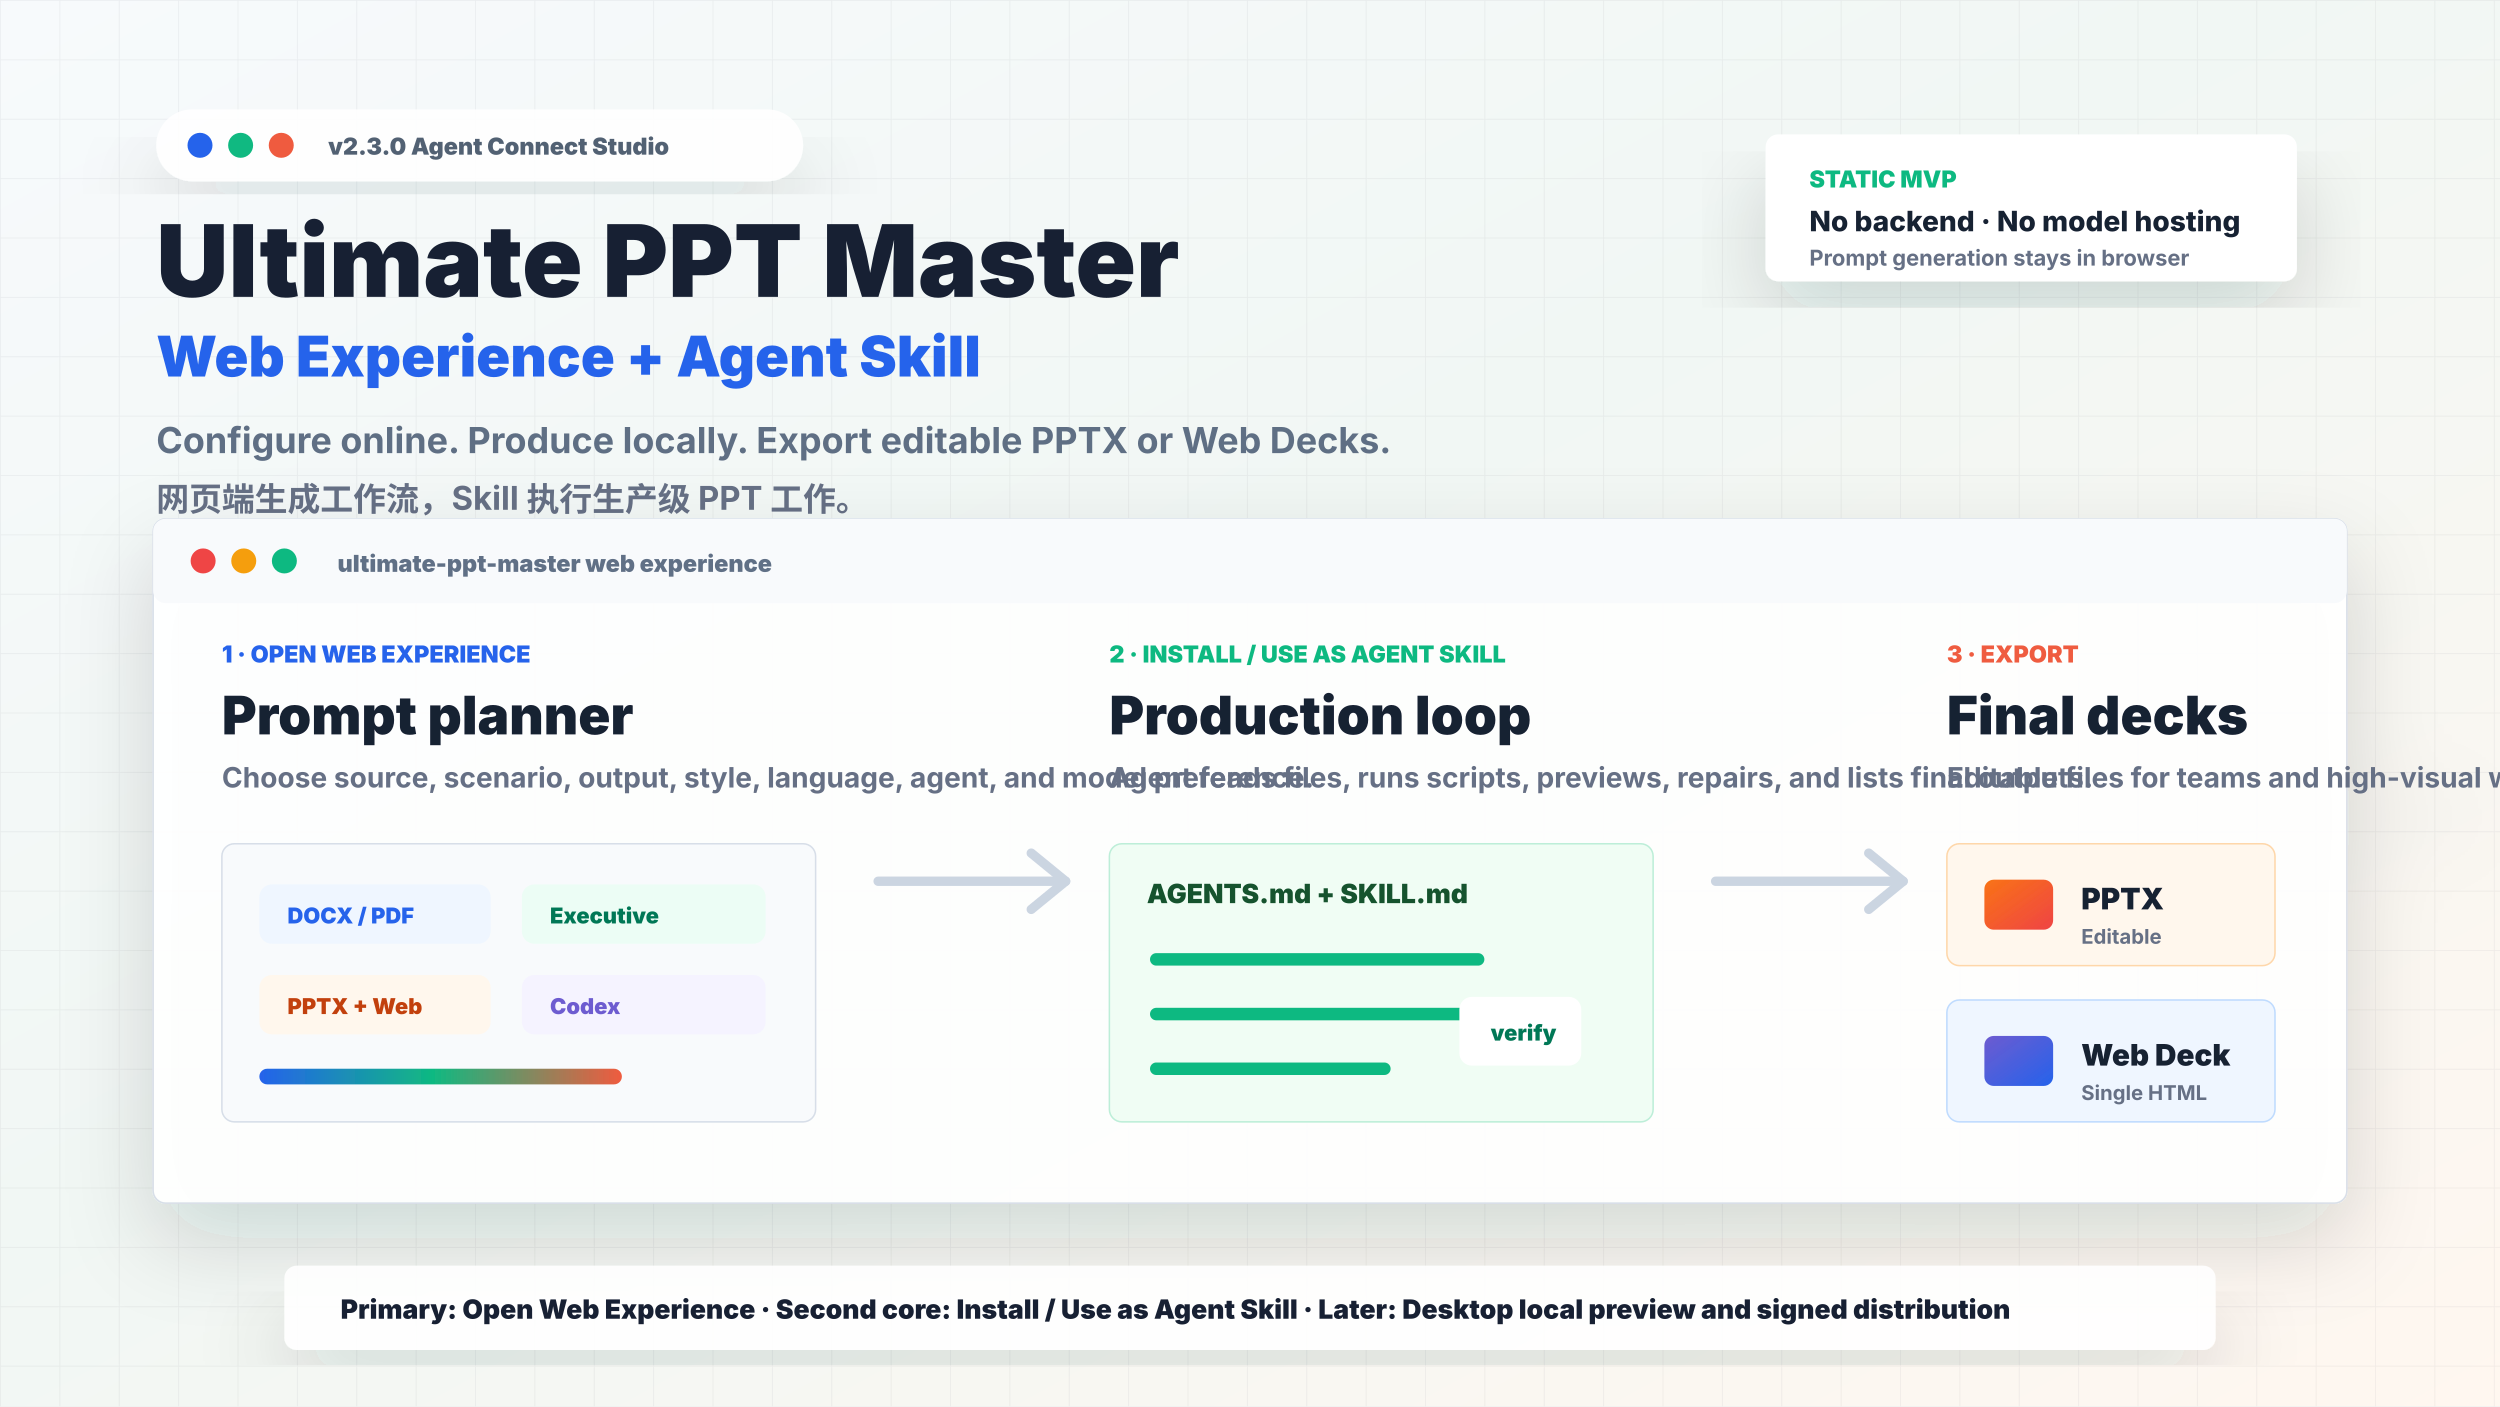
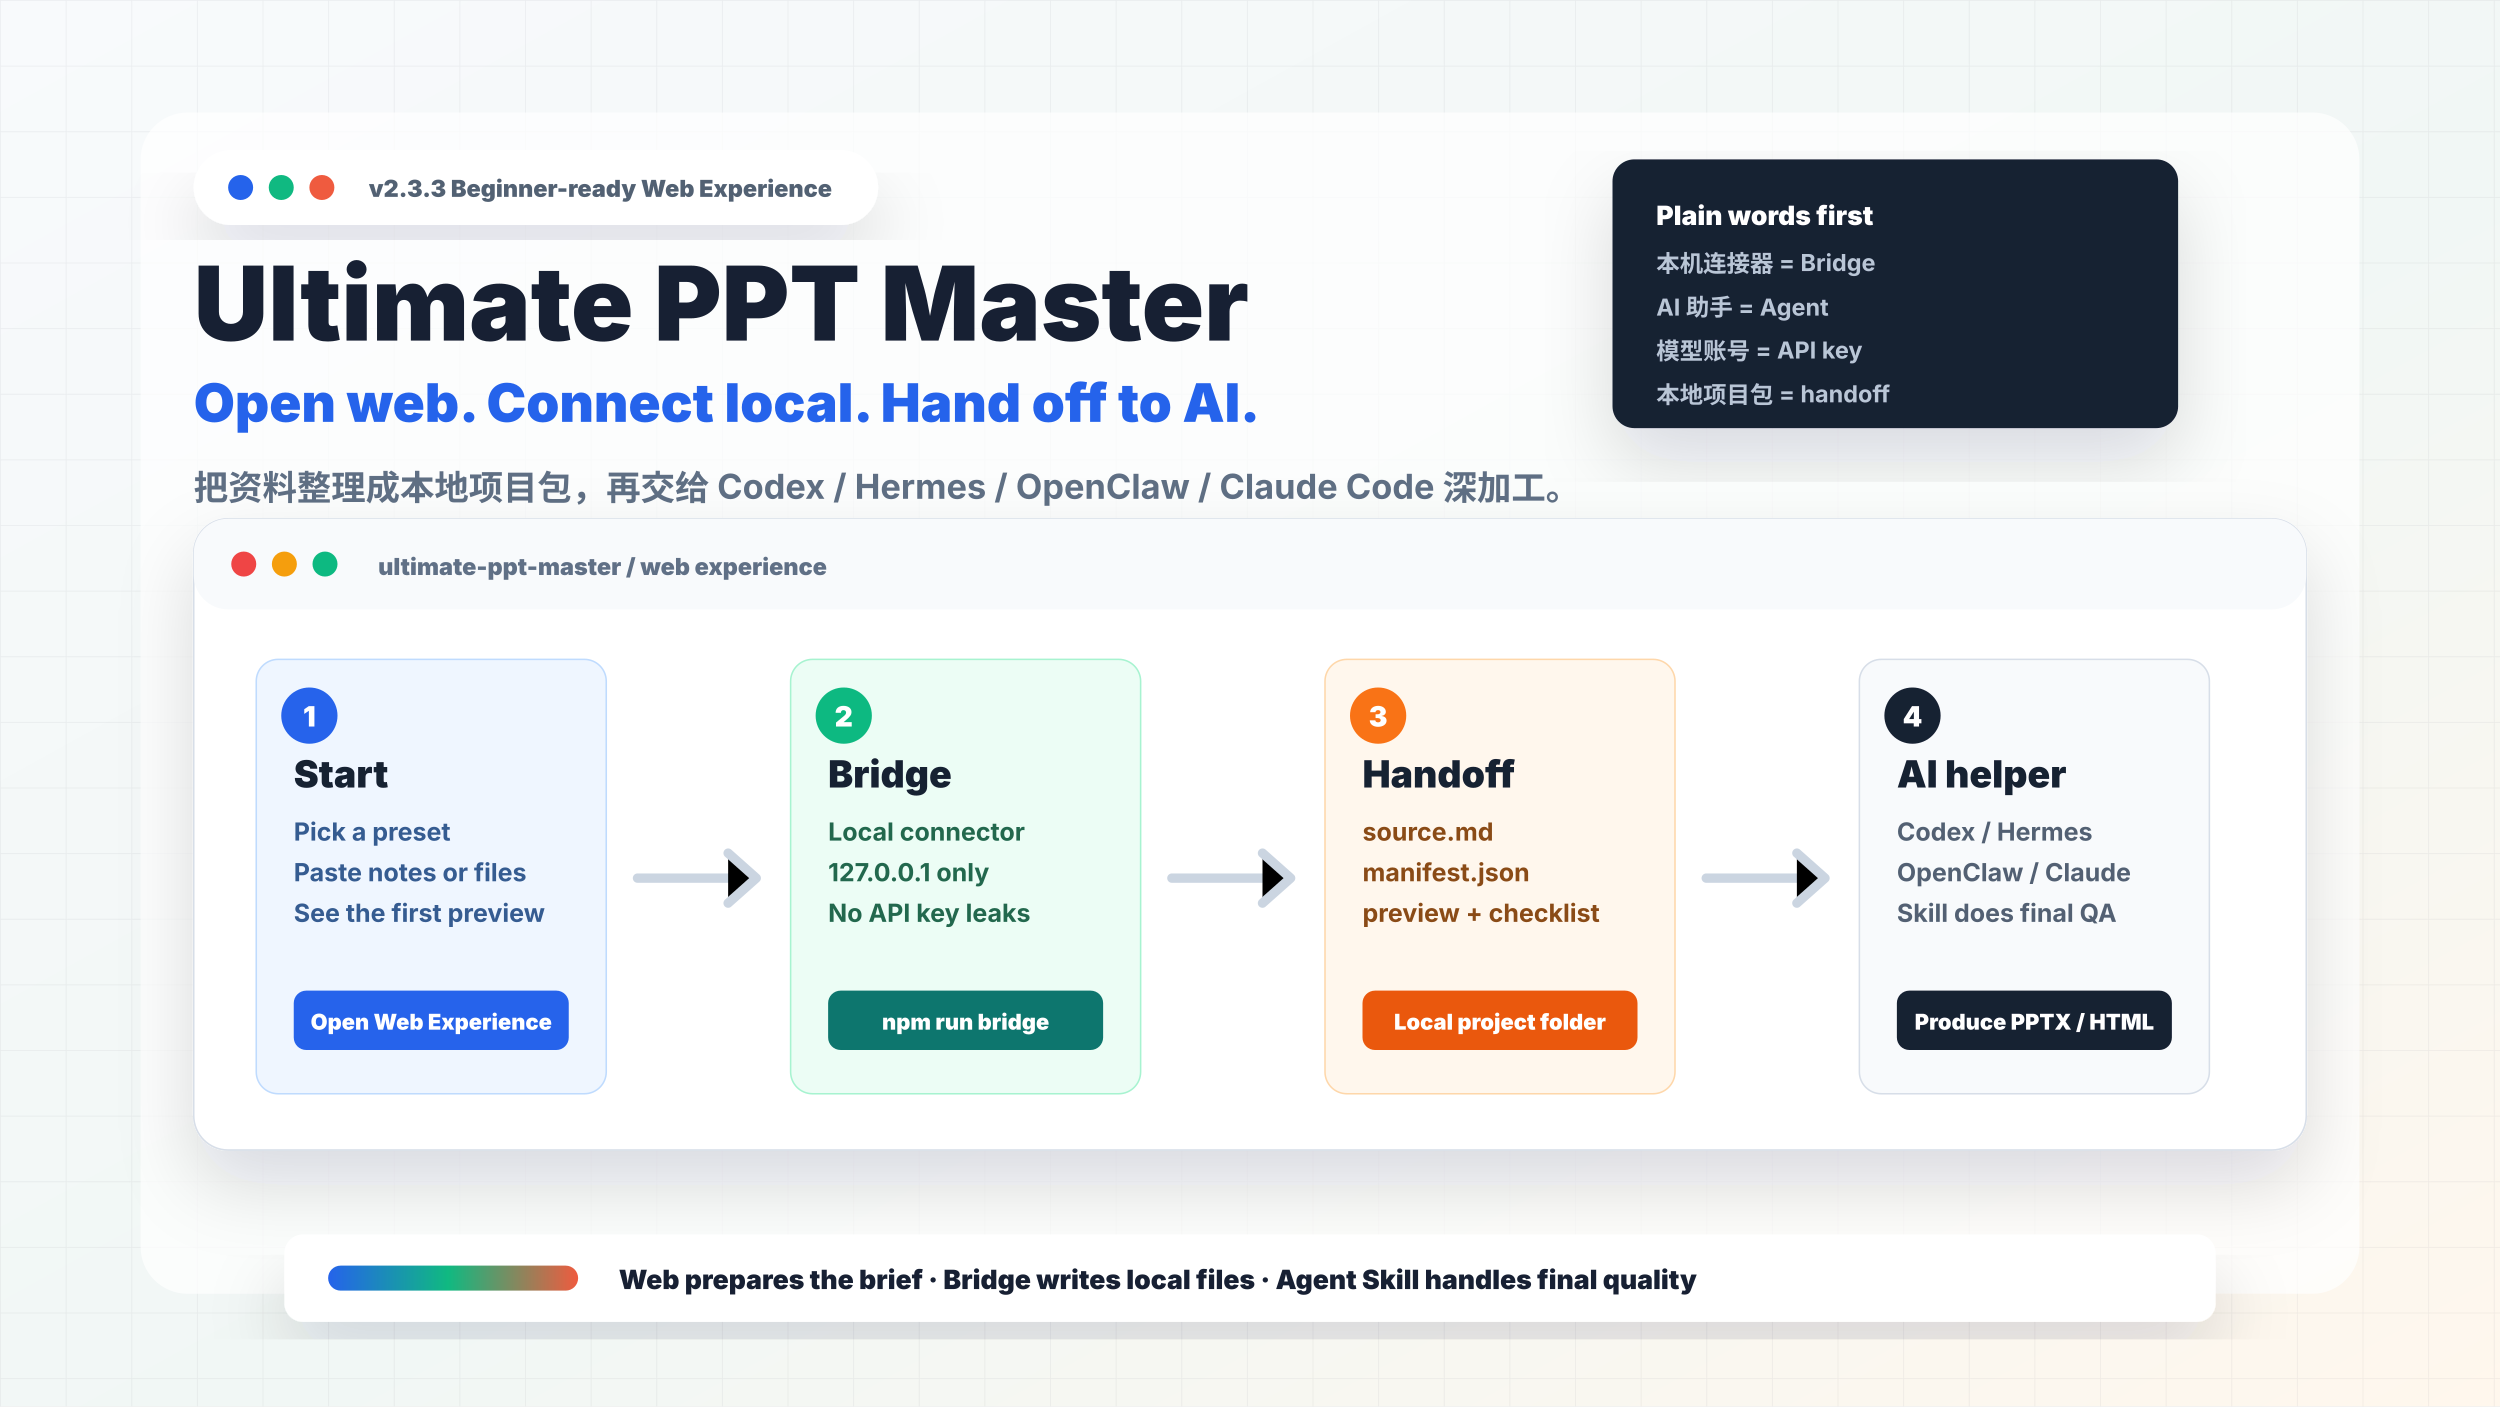
<svg xmlns="http://www.w3.org/2000/svg" viewBox="0 0 1600 900" role="img" aria-labelledby="title desc">
  <defs>
    <linearGradient id="bg" x1="0" y1="0" x2="1" y2="1">
-       <stop offset="0" stop-color="#F7FAFC" />
-       <stop offset="0.45" stop-color="#F1F7F4" />
-       <stop offset="1" stop-color="#FFF7F0" />
+       <stop offset="0" stop-color="#F8FAFC" />
+       <stop offset="0.56" stop-color="#F1F7F5" />
+       <stop offset="1" stop-color="#FFF7ED" />
    </linearGradient>
-     <linearGradient id="accentA" x1="0" y1="0" x2="1" y2="0">
+     <linearGradient id="brand" x1="0" y1="0" x2="1" y2="0">
      <stop offset="0" stop-color="#2563EB" />
      <stop offset="0.48" stop-color="#10B981" />
      <stop offset="1" stop-color="#EF5B3F" />
    </linearGradient>
-     <linearGradient id="accentB" x1="0" y1="0" x2="1" y2="1">
-       <stop offset="0" stop-color="#6D5BD0" />
-       <stop offset="1" stop-color="#2563EB" />
-     </linearGradient>
-     <linearGradient id="warm" x1="0" y1="0" x2="1" y2="1">
-       <stop offset="0" stop-color="#F97316" />
-       <stop offset="1" stop-color="#EF4444" />
-     </linearGradient>
-     <filter id="shadow" x="-12%" y="-14%" width="124%" height="132%" color-interpolation-filters="sRGB">
-       <feDropShadow dx="0" dy="24" stdDeviation="28" flood-color="#172033" flood-opacity="0.16" />
+     <filter id="softShadow" x="-12%" y="-16%" width="124%" height="136%" color-interpolation-filters="sRGB">
+       <feDropShadow dx="0" dy="22" stdDeviation="24" flood-color="#172033" flood-opacity="0.14" />
    </filter>
-     <pattern id="grid" width="38" height="38" patternUnits="userSpaceOnUse">
-       <path d="M38 0H0V38" fill="none" stroke="#172033" stroke-opacity="0.055" stroke-width="1" />
+     <pattern id="grid" width="42" height="42" patternUnits="userSpaceOnUse">
+       <path d="M42 0H0V42" fill="none" stroke="#172033" stroke-opacity="0.055" />
    </pattern>
  </defs>
  <rect width="1600" height="900" fill="url(#bg)" />
  <rect width="1600" height="900" fill="url(#grid)" />
-   <path d="M120 214H1480" stroke="url(#accentA)" stroke-width="16" stroke-linecap="round" opacity="0.18" />
-   <path d="M180 744H1420" stroke="url(#accentA)" stroke-width="16" stroke-linecap="round" opacity="0.14" />
-   <g transform="translate(100 70)" font-family="Inter, Helvetica, Arial, PingFang SC, sans-serif">
-     <rect width="414" height="46" rx="23" fill="#FFFFFF" opacity="0.88" filter="url(#shadow)" />
-     <circle cx="28" cy="23" r="8" fill="#2563EB" />
-     <circle cx="54" cy="23" r="8" fill="#10B981" />
-     <circle cx="80" cy="23" r="8" fill="#EF5B3F" />
-     <text x="110" y="29" fill="#526173" font-size="15" font-weight="850">v2.3.0 Agent Connect Studio</text>
-     <text x="0" y="120" fill="#172033" font-size="64" font-weight="920">Ultimate PPT Master</text>
-     <text x="0" y="171" fill="#2563EB" font-size="36" font-weight="900">Web Experience + Agent Skill</text>
-     <text x="0" y="220" fill="#5F6F84" font-size="23" font-weight="650">Configure online. Produce locally. Export editable PPTX or Web Decks.</text>
-     <text x="0" y="257" fill="#667085" font-size="21" font-weight="650">网页端生成工作流，Skill 执行生产级 PPT 工作。</text>
+   <rect x="90" y="72" width="1420" height="756" rx="30" fill="#FFFFFF" opacity="0.72" />
+   <g transform="translate(124 96)" font-family="Inter, Helvetica, Arial, PingFang SC, sans-serif">
+     <rect width="438" height="48" rx="24" fill="#FFFFFF" filter="url(#softShadow)" />
+     <circle cx="30" cy="24" r="8" fill="#2563EB" />
+     <circle cx="56" cy="24" r="8" fill="#10B981" />
+     <circle cx="82" cy="24" r="8" fill="#EF5B3F" />
+     <text x="112" y="30" fill="#526173" font-size="15" font-weight="850">v2.3.3 Beginner-ready Web Experience</text>
+     <text x="0" y="122" fill="#172033" font-size="66" font-weight="950">Ultimate PPT Master</text>
+     <text x="0" y="174" fill="#2563EB" font-size="34" font-weight="900">Open web. Connect local. Hand off to AI.</text>
+     <text x="0" y="224" fill="#5F6F84" font-size="22" font-weight="650">把资料整理成本地项目包，再交给 Codex / Hermes / OpenClaw / Claude Code 深加工。</text>
  </g>
-   <g transform="translate(1130 86)" font-family="Inter, Helvetica, Arial, PingFang SC, sans-serif" filter="url(#shadow)">
-     <rect width="340" height="94" rx="8" fill="#FFFFFF" />
-     <text x="28" y="34" fill="#10B981" font-size="15" font-weight="900">STATIC MVP</text>
-     <text x="28" y="62" fill="#172033" font-size="18" font-weight="800">No backend · No model hosting</text>
-     <text x="28" y="84" fill="#667085" font-size="14" font-weight="700">Prompt generation stays in browser</text>
+   <g transform="translate(1032 102)" font-family="Inter, Helvetica, Arial, PingFang SC, sans-serif" filter="url(#softShadow)">
+     <rect width="362" height="172" rx="14" fill="#172033" />
+     <text x="28" y="42" fill="#FFFFFF" font-size="17" font-weight="900">Plain words first</text>
+     <text x="28" y="72" fill="#B9C6D6" font-size="15" font-weight="720">本机连接器 = Bridge</text>
+     <text x="28" y="100" fill="#B9C6D6" font-size="15" font-weight="720">AI 助手 = Agent</text>
+     <text x="28" y="128" fill="#B9C6D6" font-size="15" font-weight="720">模型账号 = API key</text>
+     <text x="28" y="156" fill="#B9C6D6" font-size="15" font-weight="720">本地项目包 = handoff</text>
  </g>
-   <g transform="translate(98 332)" filter="url(#shadow)" font-family="Inter, Helvetica, Arial, PingFang SC, sans-serif">
-     <rect width="1404" height="438" rx="8" fill="#FFFFFF" opacity="0.94" stroke="#D7DEE8" />
-     <rect width="1404" height="54" rx="8" fill="#F8FAFC" />
-     <circle cx="32" cy="27" r="8" fill="#EF4444" />
-     <circle cx="58" cy="27" r="8" fill="#F59E0B" />
-     <circle cx="84" cy="27" r="8" fill="#10B981" />
-     <text x="118" y="34" fill="#607086" font-size="15" font-weight="850">ultimate-ppt-master web experience</text>
-     <g transform="translate(44 92)">
-       <text x="0" y="0" fill="#2563EB" font-size="15" font-weight="900">1 · OPEN WEB EXPERIENCE</text>
-       <text x="0" y="46" fill="#172033" font-size="34" font-weight="920">Prompt planner</text>
-       <text x="0" y="80" fill="#667085" font-size="18" font-weight="650">Choose source, scenario, output, style, language, agent, and model preference.</text>
-       <rect x="0" y="116" width="380" height="178" rx="8" fill="#F8FAFC" stroke="#D7DEE8" />
-       <g transform="translate(24 142)" font-size="14" font-weight="850">
-         <rect width="148" height="38" rx="8" fill="#EFF6FF" />
-         <text x="18" y="25" fill="#2563EB">DOCX / PDF</text>
-         <rect x="168" width="156" height="38" rx="8" fill="#ECFDF5" />
-         <text x="186" y="25" fill="#047857">Executive</text>
-         <rect y="58" width="148" height="38" rx="8" fill="#FFF7ED" />
-         <text x="18" y="83" fill="#C2410C">PPTX + Web</text>
-         <rect x="168" y="58" width="156" height="38" rx="8" fill="#F5F3FF" />
-         <text x="186" y="83" fill="#6D5BD0">Codex</text>
-       </g>
-       <rect x="24" y="260" width="232" height="10" rx="5" fill="url(#accentA)" />
+   <g transform="translate(124 332)" font-family="Inter, Helvetica, Arial, PingFang SC, sans-serif" filter="url(#softShadow)">
+     <rect width="1352" height="404" rx="22" fill="#FFFFFF" stroke="#D7DEE8" />
+     <rect width="1352" height="58" rx="22" fill="#F8FAFC" />
+     <circle cx="32" cy="29" r="8" fill="#EF4444" />
+     <circle cx="58" cy="29" r="8" fill="#F59E0B" />
+     <circle cx="84" cy="29" r="8" fill="#10B981" />
+     <text x="118" y="36" fill="#607086" font-size="15" font-weight="850">ultimate-ppt-master / web experience</text>
+     <g transform="translate(40 90)">
+       <rect width="224" height="278" rx="14" fill="#EFF6FF" stroke="#BFDBFE" />
+       <circle cx="34" cy="36" r="18" fill="#2563EB" />
+       <text x="34" y="43" text-anchor="middle" fill="#FFFFFF" font-size="18" font-weight="900">1</text>
+       <text x="24" y="82" fill="#172033" font-size="24" font-weight="920">Start</text>
+       <text x="24" y="116" fill="#355B91" font-size="16" font-weight="720">Pick a preset</text>
+       <text x="24" y="142" fill="#355B91" font-size="16" font-weight="720">Paste notes or files</text>
+       <text x="24" y="168" fill="#355B91" font-size="16" font-weight="720">See the first preview</text>
+       <rect x="24" y="212" width="176" height="38" rx="8" fill="#2563EB" />
+       <text x="112" y="237" text-anchor="middle" fill="#FFFFFF" font-size="14" font-weight="900">Open Web Experience</text>
    </g>
-     <path d="M464 232H584" stroke="#CBD5E1" stroke-width="6" stroke-linecap="round" />
-     <path d="M584 232l-22-18M584 232l-22 18" stroke="#CBD5E1" stroke-width="6" stroke-linecap="round" />
-     <g transform="translate(612 92)">
-       <text x="0" y="0" fill="#10B981" font-size="15" font-weight="900">2 · INSTALL / USE AS AGENT SKILL</text>
-       <text x="0" y="46" fill="#172033" font-size="34" font-weight="920">Production loop</text>
-       <text x="0" y="80" fill="#667085" font-size="18" font-weight="650">Agent reads files, runs scripts, previews, repairs, and lists final outputs.</text>
-       <rect x="0" y="116" width="348" height="178" rx="8" fill="#F0FDF4" stroke="#BDEED8" />
-       <text x="24" y="154" fill="#14532D" font-size="17" font-weight="900">AGENTS.md + SKILL.md</text>
-       <g fill="none" stroke="#10B981" stroke-width="8" stroke-linecap="round">
-         <path d="M30 190H236" />
-         <path d="M30 225H286" />
-         <path d="M30 260H176" />
-       </g>
-       <rect x="224" y="214" width="78" height="44" rx="8" fill="#FFFFFF" />
-       <text x="244" y="242" fill="#047857" font-size="14" font-weight="900">verify</text>
+     <path d="M284 230H352" stroke="#CBD5E1" stroke-width="6" stroke-linecap="round" />
+     <path d="M342 214L360 230L342 246" stroke="#CBD5E1" stroke-width="6" stroke-linecap="round" stroke-linejoin="round" />
+     <g transform="translate(382 90)">
+       <rect width="224" height="278" rx="14" fill="#ECFDF5" stroke="#A7F3D0" />
+       <circle cx="34" cy="36" r="18" fill="#10B981" />
+       <text x="34" y="43" text-anchor="middle" fill="#FFFFFF" font-size="18" font-weight="900">2</text>
+       <text x="24" y="82" fill="#172033" font-size="24" font-weight="920">Bridge</text>
+       <text x="24" y="116" fill="#23684E" font-size="16" font-weight="720">Local connector</text>
+       <text x="24" y="142" fill="#23684E" font-size="16" font-weight="720">127.0.0.1 only</text>
+       <text x="24" y="168" fill="#23684E" font-size="16" font-weight="720">No API key leaks</text>
+       <rect x="24" y="212" width="176" height="38" rx="8" fill="#0F766E" />
+       <text x="112" y="237" text-anchor="middle" fill="#FFFFFF" font-size="14" font-weight="900">npm run bridge</text>
    </g>
-     <path d="M1000 232H1120" stroke="#CBD5E1" stroke-width="6" stroke-linecap="round" />
-     <path d="M1120 232l-22-18M1120 232l-22 18" stroke="#CBD5E1" stroke-width="6" stroke-linecap="round" />
-     <g transform="translate(1148 92)">
-       <text x="0" y="0" fill="#EF5B3F" font-size="15" font-weight="900">3 · EXPORT</text>
-       <text x="0" y="46" fill="#172033" font-size="34" font-weight="920">Final decks</text>
-       <text x="0" y="80" fill="#667085" font-size="18" font-weight="650">Editable files for teams and high-visual web decks for sharing.</text>
-       <rect x="0" y="116" width="210" height="78" rx="8" fill="#FFF7ED" stroke="#FED7AA" />
-       <rect x="24" y="139" width="44" height="32" rx="6" fill="url(#warm)" />
-       <text x="86" y="158" fill="#172033" font-size="19" font-weight="900">PPTX</text>
-       <text x="86" y="180" fill="#667085" font-size="13" font-weight="750">Editable</text>
-       <rect x="0" y="216" width="210" height="78" rx="8" fill="#EFF6FF" stroke="#BFDBFE" />
-       <rect x="24" y="239" width="44" height="32" rx="6" fill="url(#accentB)" />
-       <text x="86" y="258" fill="#172033" font-size="19" font-weight="900">Web Deck</text>
-       <text x="86" y="280" fill="#667085" font-size="13" font-weight="750">Single HTML</text>
+     <path d="M626 230H694" stroke="#CBD5E1" stroke-width="6" stroke-linecap="round" />
+     <path d="M684 214L702 230L684 246" stroke="#CBD5E1" stroke-width="6" stroke-linecap="round" stroke-linejoin="round" />
+     <g transform="translate(724 90)">
+       <rect width="224" height="278" rx="14" fill="#FFF7ED" stroke="#FED7AA" />
+       <circle cx="34" cy="36" r="18" fill="#F97316" />
+       <text x="34" y="43" text-anchor="middle" fill="#FFFFFF" font-size="18" font-weight="900">3</text>
+       <text x="24" y="82" fill="#172033" font-size="24" font-weight="920">Handoff</text>
+       <text x="24" y="116" fill="#8A4B17" font-size="16" font-weight="720">source.md</text>
+       <text x="24" y="142" fill="#8A4B17" font-size="16" font-weight="720">manifest.json</text>
+       <text x="24" y="168" fill="#8A4B17" font-size="16" font-weight="720">preview + checklist</text>
+       <rect x="24" y="212" width="176" height="38" rx="8" fill="#EA580C" />
+       <text x="112" y="237" text-anchor="middle" fill="#FFFFFF" font-size="14" font-weight="900">Local project folder</text>
+     </g>
+     <path d="M968 230H1036" stroke="#CBD5E1" stroke-width="6" stroke-linecap="round" />
+     <path d="M1026 214L1044 230L1026 246" stroke="#CBD5E1" stroke-width="6" stroke-linecap="round" stroke-linejoin="round" />
+     <g transform="translate(1066 90)">
+       <rect width="224" height="278" rx="14" fill="#F8FAFC" stroke="#D7DEE8" />
+       <circle cx="34" cy="36" r="18" fill="#172033" />
+       <text x="34" y="43" text-anchor="middle" fill="#FFFFFF" font-size="18" font-weight="900">4</text>
+       <text x="24" y="82" fill="#172033" font-size="24" font-weight="920">AI helper</text>
+       <text x="24" y="116" fill="#526173" font-size="16" font-weight="720">Codex / Hermes</text>
+       <text x="24" y="142" fill="#526173" font-size="16" font-weight="720">OpenClaw / Claude</text>
+       <text x="24" y="168" fill="#526173" font-size="16" font-weight="720">Skill does final QA</text>
+       <rect x="24" y="212" width="176" height="38" rx="8" fill="#172033" />
+       <text x="112" y="237" text-anchor="middle" fill="#FFFFFF" font-size="14" font-weight="900">Produce PPTX / HTML</text>
    </g>
  </g>
-   <g transform="translate(182 810)" font-family="Inter, Helvetica, Arial, PingFang SC, sans-serif">
-     <rect width="1236" height="54" rx="8" fill="#FFFFFF" opacity="0.9" filter="url(#shadow)" />
-     <text x="36" y="34" fill="#172033" font-size="17" font-weight="850">Primary: Open Web Experience · Second core: Install / Use as Agent Skill · Later: Desktop local preview and signed distribution</text>
+   <g transform="translate(182 790)" font-family="Inter, Helvetica, Arial, PingFang SC, sans-serif">
+     <rect width="1236" height="56" rx="12" fill="#FFFFFF" filter="url(#softShadow)" />
+     <rect x="28" y="20" width="160" height="16" rx="8" fill="url(#brand)" />
+     <text x="214" y="35" fill="#172033" font-size="17" font-weight="850">Web prepares the brief · Bridge writes local files · Agent Skill handles final quality</text>
  </g>
</svg>
